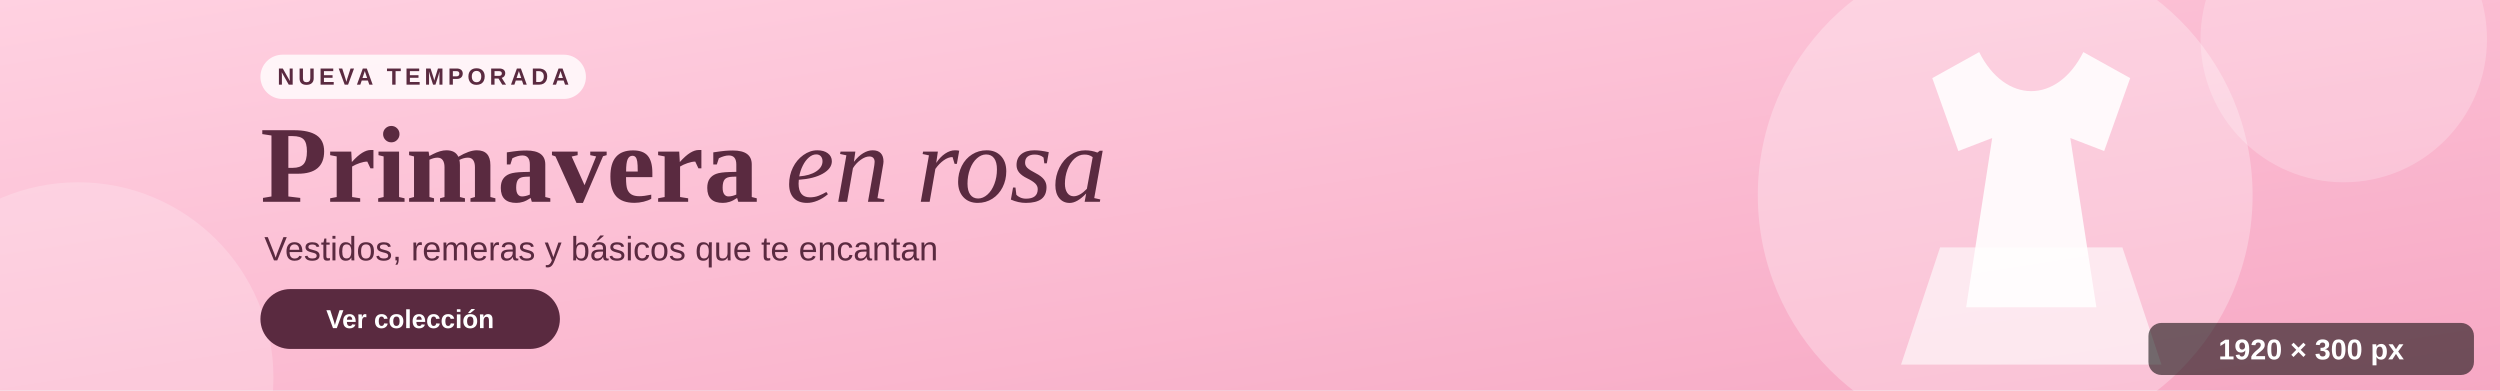
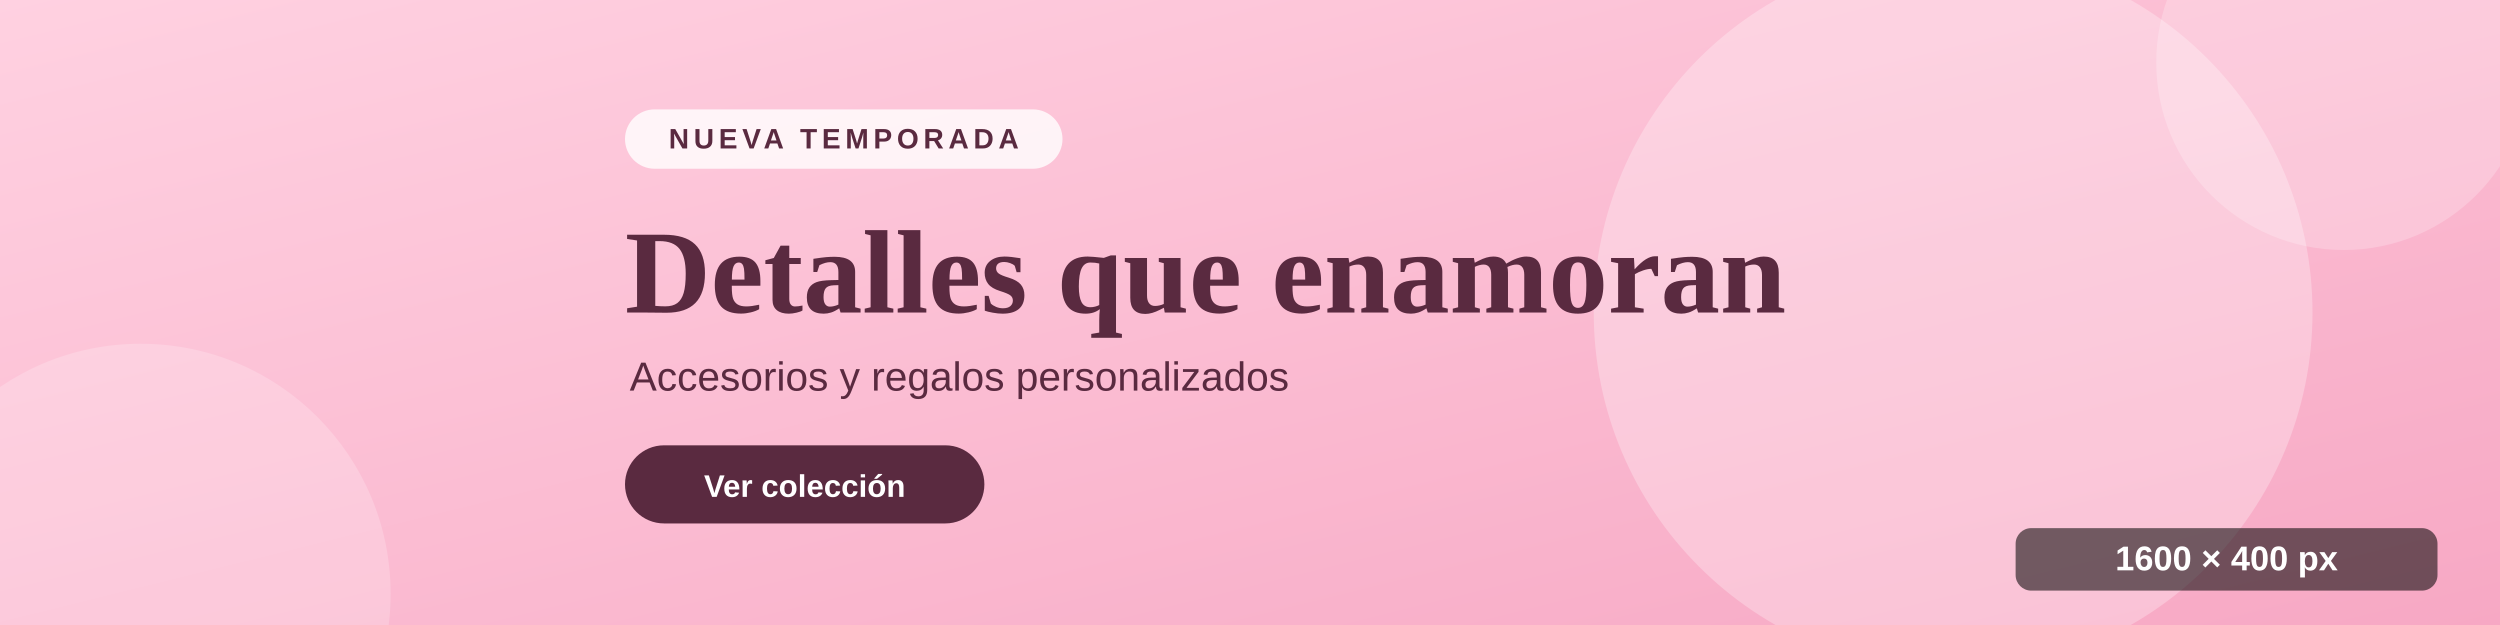
- <svg xmlns="http://www.w3.org/2000/svg" viewBox="0 0 1920 300" width="1920" height="300" font-family="Georgia, 'Times New Roman', serif">
+ <svg xmlns="http://www.w3.org/2000/svg" viewBox="0 0 1600 400" width="1600" height="400" font-family="Georgia, 'Times New Roman', serif">
  <defs>
    <linearGradient id="g" x1="0" y1="0" x2="1" y2="1">
      <stop offset="0" stop-color="#ffd1e1" />
      <stop offset="1" stop-color="#f7a8c4" />
    </linearGradient>
  </defs>
-   <rect width="1920" height="300" fill="url(#g)" />
-   <circle cx="1540" cy="150" r="190" fill="#fff" fill-opacity=".28" />
-   <circle cx="1800" cy="30" r="110" fill="#fff" fill-opacity=".22" />
-   <circle cx="60" cy="290" r="150" fill="#fff" fill-opacity=".2" />
-   <path d="M1520 40c10 20 25 30 40 30s30-10 40-30l36 20-20 56-26-10 20 130h-100l20-130-26 10-20-56z" fill="#fff" fill-opacity=".88" />
-   <path d="M1490 190h140l30 90h-200z" fill="#fff" fill-opacity=".6" />
+   <rect width="1600" height="400" fill="url(#g)" />
+   <circle cx="1250" cy="200" r="230" fill="#fff" fill-opacity=".28" />
+   <circle cx="1500" cy="40" r="120" fill="#fff" fill-opacity=".22" />
+   <circle cx="90" cy="380" r="160" fill="#fff" fill-opacity=".2" />
  <g fill="#5a2a40">
-     <rect x="200" y="42" width="250" height="34" rx="17" fill="#fff" fill-opacity=".8" />
-     <text x="325" y="65" font-family="Arial, sans-serif" font-size="18" font-weight="700" letter-spacing="3" text-anchor="middle">NUEVA TEMPORADA</text>
-     <text x="200" y="155" font-size="84" font-weight="700">Primavera <tspan font-style="italic" font-weight="400">en rosa</tspan>
-     </text>
-     <text x="203" y="200" font-family="Arial, sans-serif" font-size="26">Vestidos, remeras y básicos que te encantan</text>
-     <rect x="200" y="222" width="230" height="46" rx="23" fill="#5a2a40" />
-     <text x="315" y="252" font-family="Arial, sans-serif" font-size="20" font-weight="700" fill="#fff" text-anchor="middle">Ver colección</text>
+     <rect x="400" y="70" width="280" height="38" rx="19" fill="#fff" fill-opacity=".8" />
+     <text x="540" y="95" font-family="Arial, sans-serif" font-size="18" font-weight="700" letter-spacing="3" text-anchor="middle">NUEVA TEMPORADA</text>
+     <text x="400" y="200" font-size="76" font-weight="700">Detalles que enamoran</text>
+     <text x="403" y="250" font-family="Arial, sans-serif" font-size="26">Accesorios y regalos personalizados</text>
+     <rect x="400" y="285" width="230" height="50" rx="25" fill="#5a2a40" />
+     <text x="515" y="318" font-family="Arial, sans-serif" font-size="20" font-weight="700" fill="#fff" text-anchor="middle">Ver colección</text>
  </g>
-   <rect x="1650" y="248" width="250" height="40" rx="10" fill="#000" fill-opacity=".55" />
-   <text x="1775" y="276" font-family="Arial, sans-serif" font-size="22" font-weight="700" fill="#fff" text-anchor="middle">1920 × 300 px</text>
+   <rect x="1290" y="338" width="270" height="40" rx="10" fill="#000" fill-opacity=".55" />
+   <text x="1425" y="365" font-family="Arial, sans-serif" font-size="22" font-weight="700" fill="#fff" text-anchor="middle">1600 × 400 px</text>
</svg>
